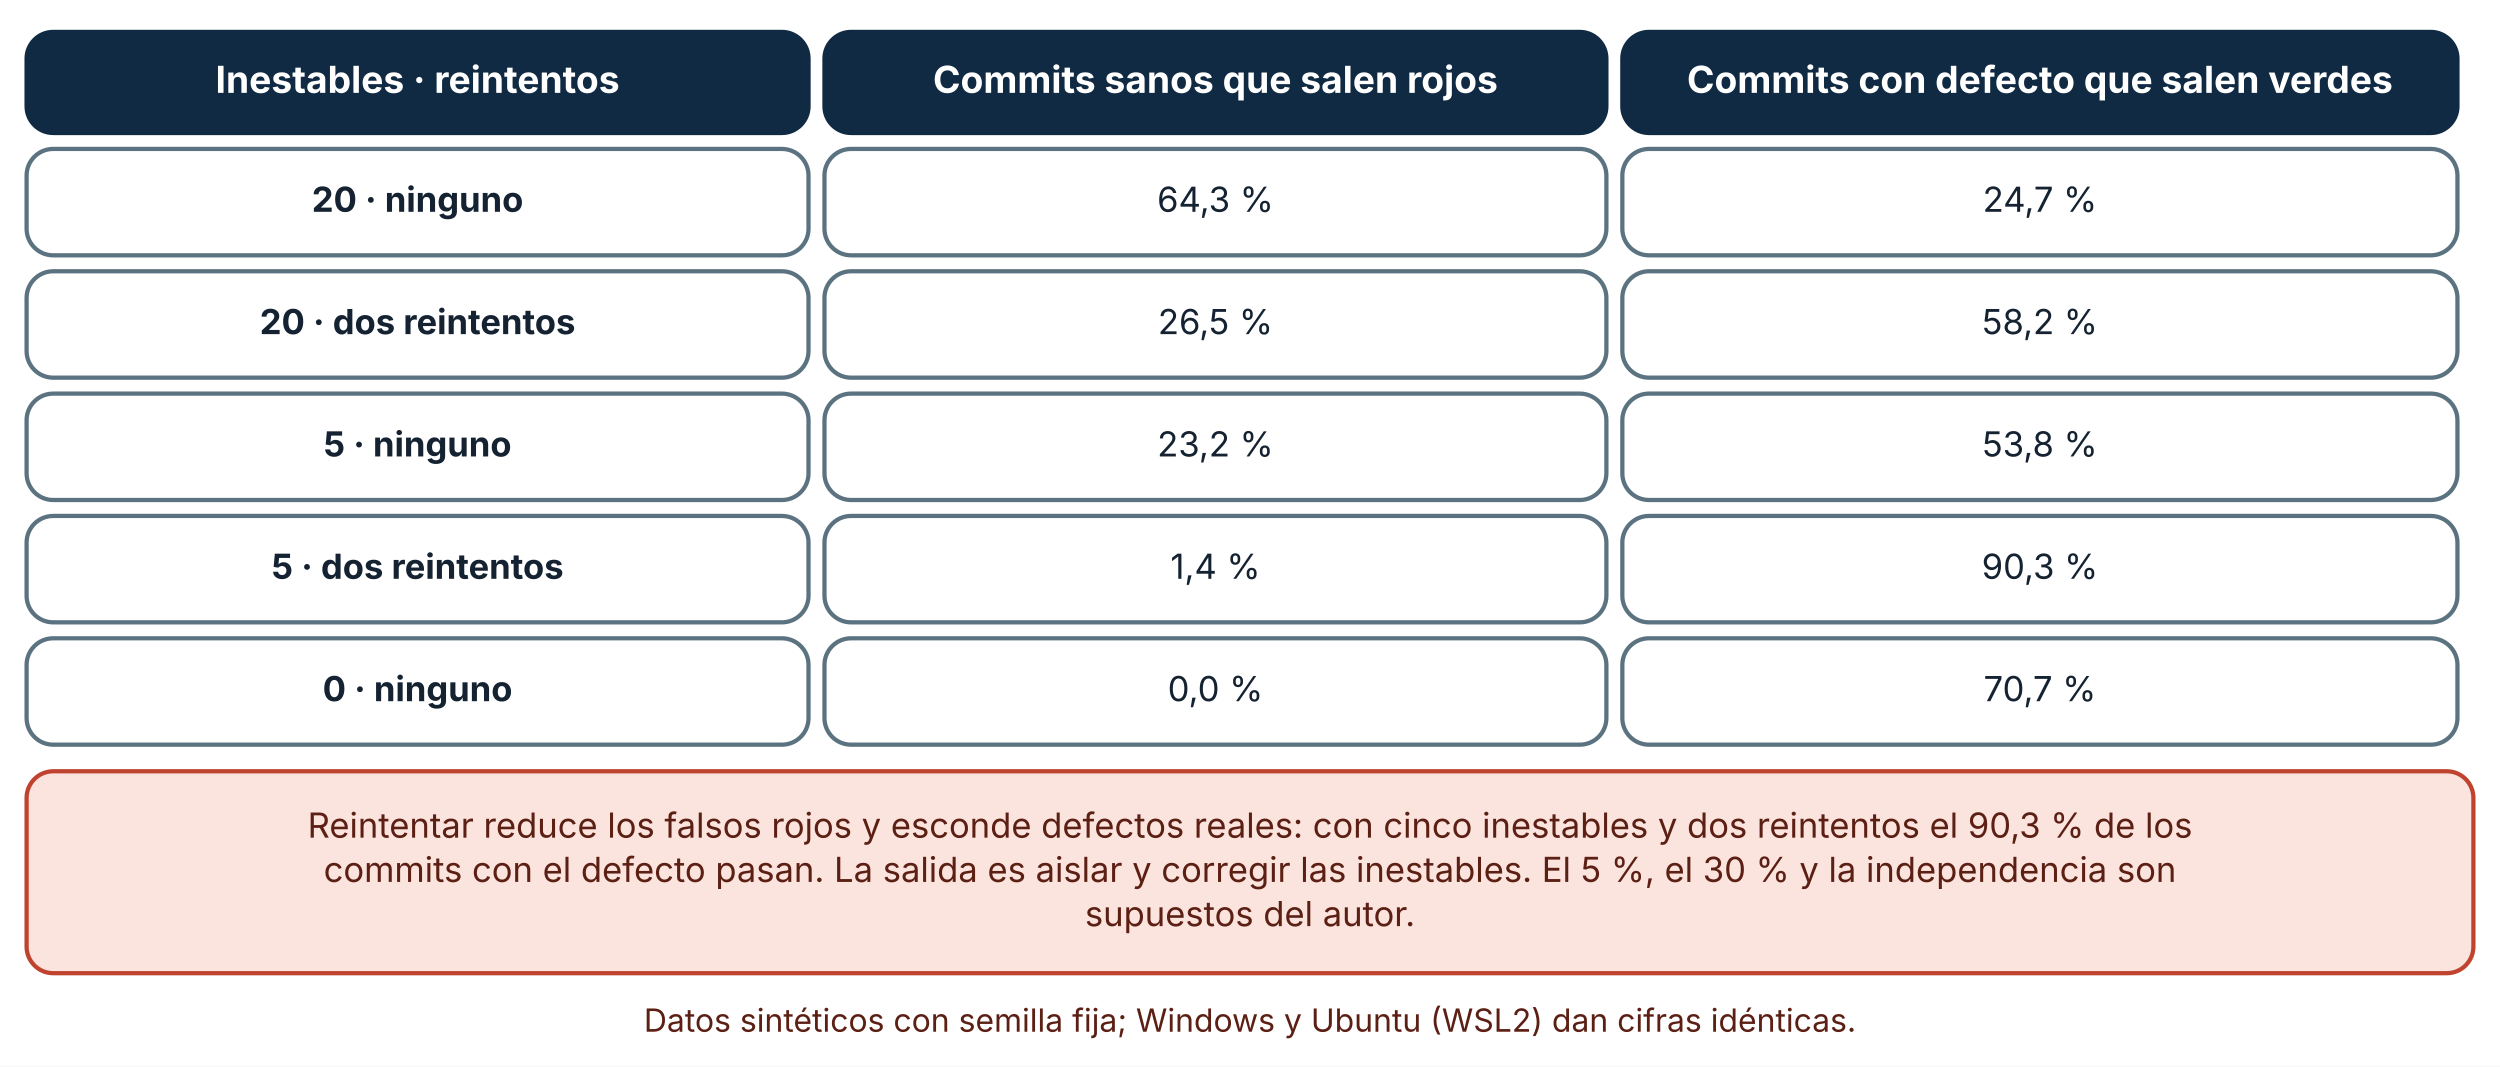
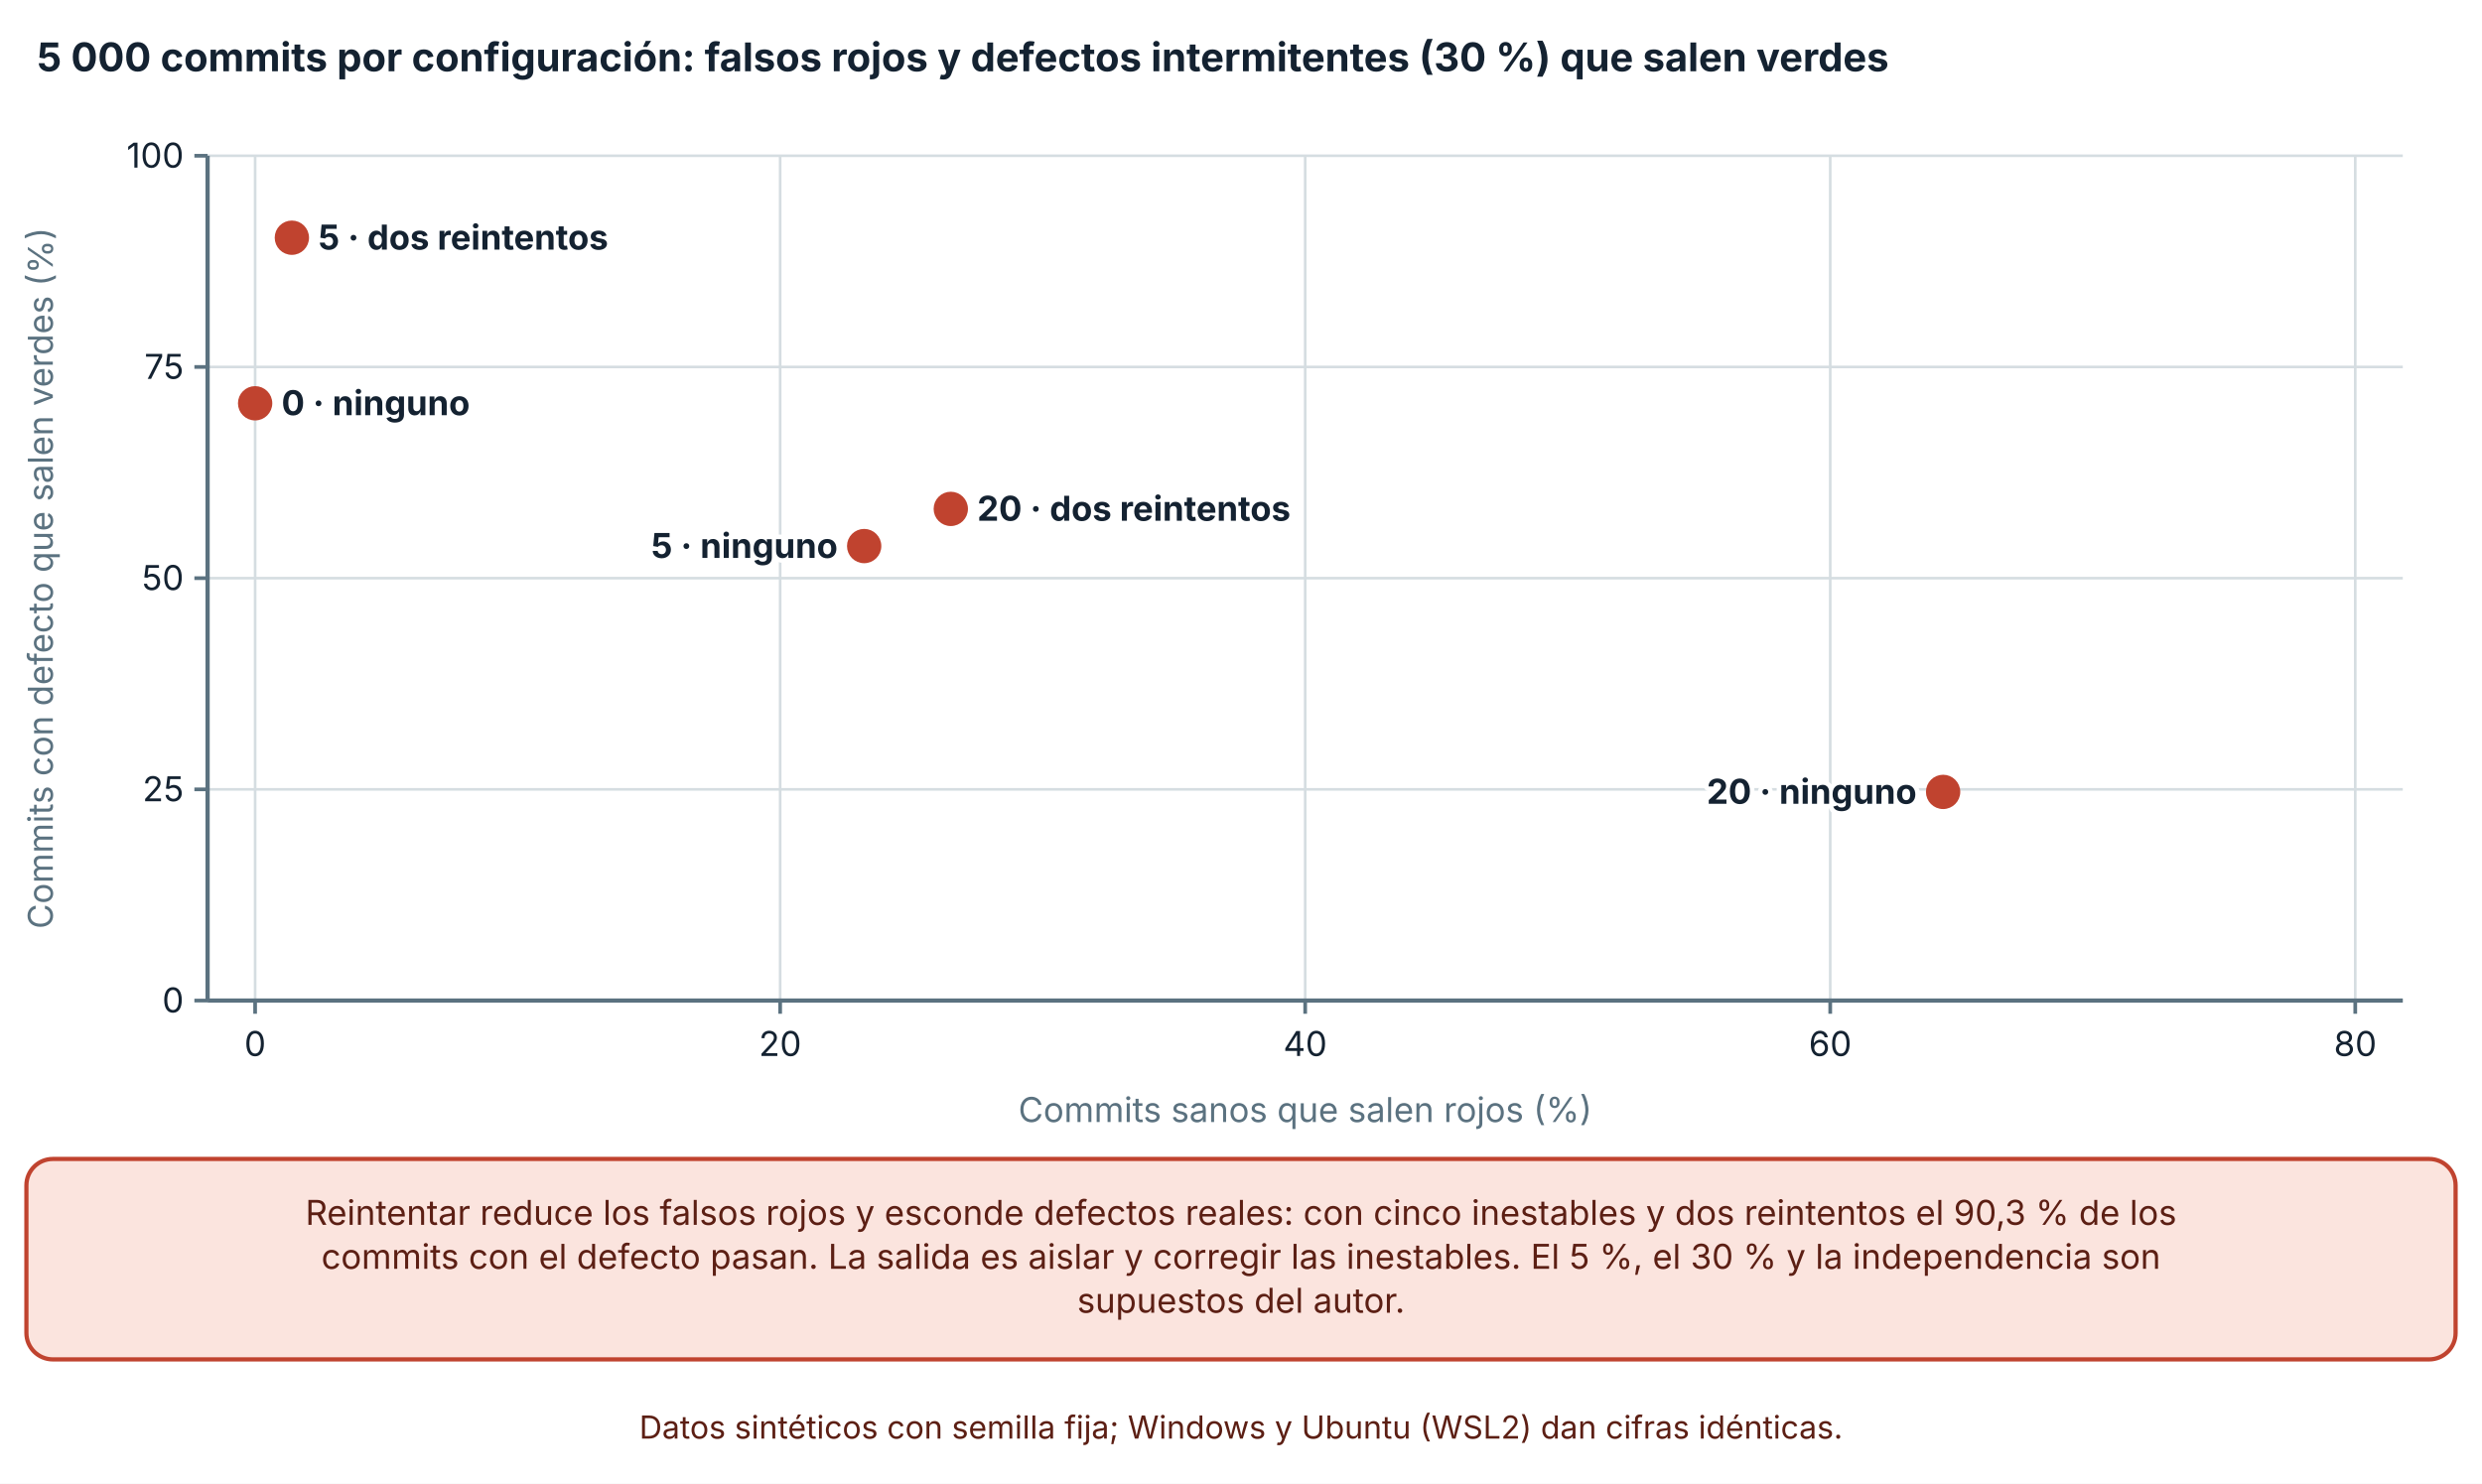
- <svg xmlns="http://www.w3.org/2000/svg" viewBox="0 0 940 401" width="940" height="401" role="img" aria-labelledby="t d" font-family="Inter, 'Segoe UI', system-ui, -apple-system, sans-serif">
+ <svg xmlns="http://www.w3.org/2000/svg" viewBox="0 0 940 562" width="940" height="562" role="img" aria-labelledby="t d" font-family="Inter, 'Segoe UI', system-ui, -apple-system, sans-serif">
  <defs>
    <marker id="arrow" viewBox="0 0 10 10" refX="9" refY="5" markerWidth="8" markerHeight="8" orient="auto-start-reverse">
      <path d="M0,0 L10,5 L0,10 z" fill="#32505f" />
    </marker>
    <marker id="arrow-coral" viewBox="0 0 10 10" refX="9" refY="5" markerWidth="8" markerHeight="8" orient="auto-start-reverse">
      <path d="M0,0 L10,5 L0,10 z" fill="#c0432f" />
    </marker>
  </defs>
-   <rect width="940" height="401" fill="#ffffff" />
-   <rect x="10" y="12" width="294" height="38" rx="10" fill="#102a43" stroke="#102a43" stroke-width="1.6" />
-   <text x="157" y="34.92" font-size="14" text-anchor="middle" font-weight="700" fill="#ffffff">
-     <tspan x="157" dy="0">Inestables · reintentos</tspan>
+   <rect width="940" height="562" fill="#ffffff" />
+   <text x="14" y="27" font-size="15" text-anchor="start" font-weight="700" fill="#142231">
+     <tspan x="14" dy="0">5 000 commits por configuración: falsos rojos y defectos intermitentes (30 %) que salen verdes</tspan>
  </text>
-   <rect x="310" y="12" width="294" height="38" rx="10" fill="#102a43" stroke="#102a43" stroke-width="1.6" />
-   <text x="457" y="34.92" font-size="14" text-anchor="middle" font-weight="700" fill="#ffffff">
-     <tspan x="457" dy="0">Commits sanos que salen rojos</tspan>
+   <line x1="78.62" y1="379" x2="910" y2="379" stroke="#d5dde1" stroke-width="1" />
+   <line x1="73.62" y1="379" x2="78.62" y2="379" stroke="#5b7280" stroke-width="1.4" />
+   <text x="69.62" y="383.5" font-size="13" text-anchor="end" font-weight="400" fill="#142231">
+     <tspan x="69.62" dy="0">0</tspan>
  </text>
-   <rect x="610" y="12" width="314" height="38" rx="10" fill="#102a43" stroke="#102a43" stroke-width="1.6" />
-   <text x="767" y="34.92" font-size="14" text-anchor="middle" font-weight="700" fill="#ffffff">
-     <tspan x="767" dy="0">Commits con defecto que salen verdes</tspan>
+   <line x1="78.62" y1="299" x2="910" y2="299" stroke="#d5dde1" stroke-width="1" />
+   <line x1="73.62" y1="299" x2="78.62" y2="299" stroke="#5b7280" stroke-width="1.4" />
+   <text x="69.62" y="303.5" font-size="13" text-anchor="end" font-weight="400" fill="#142231">
+     <tspan x="69.62" dy="0">25</tspan>
  </text>
-   <rect x="10" y="56" width="294" height="40" rx="10" fill="#ffffff" stroke="#5b7280" stroke-width="1.6" />
-   <text x="157" y="79.64" font-size="13" text-anchor="middle" font-weight="700" fill="#142231">
-     <tspan x="157" dy="0">20 · ninguno</tspan>
+   <line x1="78.62" y1="219" x2="910" y2="219" stroke="#d5dde1" stroke-width="1" />
+   <line x1="73.62" y1="219" x2="78.62" y2="219" stroke="#5b7280" stroke-width="1.4" />
+   <text x="69.62" y="223.5" font-size="13" text-anchor="end" font-weight="400" fill="#142231">
+     <tspan x="69.62" dy="0">50</tspan>
  </text>
-   <rect x="310" y="56" width="294" height="40" rx="10" fill="#ffffff" stroke="#5b7280" stroke-width="1.6" />
-   <text x="457" y="79.64" font-size="13" text-anchor="middle" font-weight="400" fill="#142231">
-     <tspan x="457" dy="0">64,3 %</tspan>
+   <line x1="78.62" y1="139" x2="910" y2="139" stroke="#d5dde1" stroke-width="1" />
+   <line x1="73.62" y1="139" x2="78.62" y2="139" stroke="#5b7280" stroke-width="1.4" />
+   <text x="69.62" y="143.5" font-size="13" text-anchor="end" font-weight="400" fill="#142231">
+     <tspan x="69.62" dy="0">75</tspan>
  </text>
-   <rect x="610" y="56" width="314" height="40" rx="10" fill="#ffffff" stroke="#5b7280" stroke-width="1.6" />
-   <text x="767" y="79.64" font-size="13" text-anchor="middle" font-weight="400" fill="#142231">
-     <tspan x="767" dy="0">24,7 %</tspan>
+   <line x1="78.62" y1="59" x2="910" y2="59" stroke="#d5dde1" stroke-width="1" />
+   <line x1="73.62" y1="59" x2="78.62" y2="59" stroke="#5b7280" stroke-width="1.4" />
+   <text x="69.62" y="63.5" font-size="13" text-anchor="end" font-weight="400" fill="#142231">
+     <tspan x="69.62" dy="0">100</tspan>
  </text>
-   <rect x="10" y="102" width="294" height="40" rx="10" fill="#ffffff" stroke="#5b7280" stroke-width="1.6" />
-   <text x="157" y="125.64" font-size="13" text-anchor="middle" font-weight="700" fill="#142231">
-     <tspan x="157" dy="0">20 · dos reintentos</tspan>
+   <line x1="78.62" y1="59" x2="78.62" y2="379" stroke="#5b7280" stroke-width="1.6" />
+   <line x1="96.62" y1="59" x2="96.62" y2="379" stroke="#d5dde1" stroke-width="1" />
+   <line x1="96.62" y1="379" x2="96.62" y2="384" stroke="#5b7280" stroke-width="1.4" />
+   <text x="96.62" y="400" font-size="13" text-anchor="middle" font-weight="400" fill="#142231">
+     <tspan x="96.62" dy="0">0</tspan>
  </text>
-   <rect x="310" y="102" width="294" height="40" rx="10" fill="#ffffff" stroke="#5b7280" stroke-width="1.6" />
-   <text x="457" y="125.64" font-size="13" text-anchor="middle" font-weight="400" fill="#142231">
-     <tspan x="457" dy="0">26,5 %</tspan>
+   <line x1="295.465" y1="59" x2="295.465" y2="379" stroke="#d5dde1" stroke-width="1" />
+   <line x1="295.465" y1="379" x2="295.465" y2="384" stroke="#5b7280" stroke-width="1.4" />
+   <text x="295.465" y="400" font-size="13" text-anchor="middle" font-weight="400" fill="#142231">
+     <tspan x="295.465" dy="0">20</tspan>
  </text>
-   <rect x="610" y="102" width="314" height="40" rx="10" fill="#ffffff" stroke="#5b7280" stroke-width="1.6" />
-   <text x="767" y="125.64" font-size="13" text-anchor="middle" font-weight="400" fill="#142231">
-     <tspan x="767" dy="0">58,2 %</tspan>
+   <line x1="494.31" y1="59" x2="494.31" y2="379" stroke="#d5dde1" stroke-width="1" />
+   <line x1="494.31" y1="379" x2="494.31" y2="384" stroke="#5b7280" stroke-width="1.4" />
+   <text x="494.31" y="400" font-size="13" text-anchor="middle" font-weight="400" fill="#142231">
+     <tspan x="494.31" dy="0">40</tspan>
  </text>
-   <rect x="10" y="148" width="294" height="40" rx="10" fill="#ffffff" stroke="#5b7280" stroke-width="1.6" />
-   <text x="157" y="171.64" font-size="13" text-anchor="middle" font-weight="700" fill="#142231">
-     <tspan x="157" dy="0">5 · ninguno</tspan>
+   <line x1="693.155" y1="59" x2="693.155" y2="379" stroke="#d5dde1" stroke-width="1" />
+   <line x1="693.155" y1="379" x2="693.155" y2="384" stroke="#5b7280" stroke-width="1.4" />
+   <text x="693.155" y="400" font-size="13" text-anchor="middle" font-weight="400" fill="#142231">
+     <tspan x="693.155" dy="0">60</tspan>
  </text>
-   <rect x="310" y="148" width="294" height="40" rx="10" fill="#ffffff" stroke="#5b7280" stroke-width="1.6" />
-   <text x="457" y="171.64" font-size="13" text-anchor="middle" font-weight="400" fill="#142231">
-     <tspan x="457" dy="0">23,2 %</tspan>
+   <line x1="892" y1="59" x2="892" y2="379" stroke="#d5dde1" stroke-width="1" />
+   <line x1="892" y1="379" x2="892" y2="384" stroke="#5b7280" stroke-width="1.4" />
+   <text x="892" y="400" font-size="13" text-anchor="middle" font-weight="400" fill="#142231">
+     <tspan x="892" dy="0">80</tspan>
  </text>
-   <rect x="610" y="148" width="314" height="40" rx="10" fill="#ffffff" stroke="#5b7280" stroke-width="1.6" />
-   <text x="767" y="171.64" font-size="13" text-anchor="middle" font-weight="400" fill="#142231">
-     <tspan x="767" dy="0">53,8 %</tspan>
+   <line x1="78.62" y1="379" x2="910" y2="379" stroke="#5b7280" stroke-width="1.6" />
+   <text x="20" y="219" font-size="13" text-anchor="middle" font-weight="400" fill="#5b7280" transform="rotate(-90 20 219)">Commits con defecto que salen verdes (%)</text>
+   <text x="494.31" y="425" font-size="13" text-anchor="middle" font-weight="400" fill="#5b7280">
+     <tspan x="494.31" dy="0">Commits sanos que salen rojos (%)</tspan>
  </text>
-   <rect x="10" y="194" width="294" height="40" rx="10" fill="#ffffff" stroke="#5b7280" stroke-width="1.6" />
-   <text x="157" y="217.64" font-size="13" text-anchor="middle" font-weight="700" fill="#142231">
-     <tspan x="157" dy="0">5 · dos reintentos</tspan>
+   <circle cx="735.907" cy="299.96" r="5.5" fill="#c0432f" stroke="#c0432f" stroke-width="2" />
+   <text x="725.907" y="304.46" font-size="13" text-anchor="end" font-weight="700" fill="#142231" stroke="#ffffff" stroke-width="3.5" stroke-linejoin="round" paint-order="stroke">
+     <tspan x="725.907" dy="0">20 · ninguno</tspan>
  </text>
-   <rect x="310" y="194" width="294" height="40" rx="10" fill="#ffffff" stroke="#5b7280" stroke-width="1.6" />
-   <text x="457" y="217.64" font-size="13" text-anchor="middle" font-weight="400" fill="#142231">
-     <tspan x="457" dy="0">1,4 %</tspan>
+   <circle cx="360.09" cy="192.76" r="5.5" fill="#c0432f" stroke="#c0432f" stroke-width="2" />
+   <text x="370.09" y="197.26" font-size="13" text-anchor="start" font-weight="700" fill="#142231" stroke="#ffffff" stroke-width="3.5" stroke-linejoin="round" paint-order="stroke">
+     <tspan x="370.09" dy="0">20 · dos reintentos</tspan>
  </text>
-   <rect x="610" y="194" width="314" height="40" rx="10" fill="#ffffff" stroke="#5b7280" stroke-width="1.6" />
-   <text x="767" y="217.64" font-size="13" text-anchor="middle" font-weight="400" fill="#142231">
-     <tspan x="767" dy="0">90,3 %</tspan>
+   <circle cx="327.28" cy="206.84" r="5.5" fill="#c0432f" stroke="#c0432f" stroke-width="2" />
+   <text x="317.28" y="211.34" font-size="13" text-anchor="end" font-weight="700" fill="#142231" stroke="#ffffff" stroke-width="3.5" stroke-linejoin="round" paint-order="stroke">
+     <tspan x="317.28" dy="0">5 · ninguno</tspan>
  </text>
-   <rect x="10" y="240" width="294" height="40" rx="10" fill="#ffffff" stroke="#5b7280" stroke-width="1.6" />
-   <text x="157" y="263.64" font-size="13" text-anchor="middle" font-weight="700" fill="#142231">
-     <tspan x="157" dy="0">0 · ninguno</tspan>
+   <circle cx="110.539" cy="90.04" r="5.5" fill="#c0432f" stroke="#c0432f" stroke-width="2" />
+   <text x="120.539" y="94.54" font-size="13" text-anchor="start" font-weight="700" fill="#142231" stroke="#ffffff" stroke-width="3.5" stroke-linejoin="round" paint-order="stroke">
+     <tspan x="120.539" dy="0">5 · dos reintentos</tspan>
  </text>
-   <rect x="310" y="240" width="294" height="40" rx="10" fill="#ffffff" stroke="#5b7280" stroke-width="1.6" />
-   <text x="457" y="263.64" font-size="13" text-anchor="middle" font-weight="400" fill="#142231">
-     <tspan x="457" dy="0">0,0 %</tspan>
+   <circle cx="96.62" cy="152.76" r="5.5" fill="#c0432f" stroke="#c0432f" stroke-width="2" />
+   <text x="106.62" y="157.26" font-size="13" text-anchor="start" font-weight="700" fill="#142231" stroke="#ffffff" stroke-width="3.5" stroke-linejoin="round" paint-order="stroke">
+     <tspan x="106.62" dy="0">0 · ninguno</tspan>
  </text>
-   <rect x="610" y="240" width="314" height="40" rx="10" fill="#ffffff" stroke="#5b7280" stroke-width="1.6" />
-   <text x="767" y="263.64" font-size="13" text-anchor="middle" font-weight="400" fill="#142231">
-     <tspan x="767" dy="0">70,7 %</tspan>
-   </text>
-   <rect x="10" y="290" width="920" height="75.92" rx="10" fill="#fbe4de" stroke="#c0432f" stroke-width="1.6" />
-   <text x="470" y="314.96" font-size="13" text-anchor="middle" font-weight="400" fill="#5c1f14">
+   <rect x="10" y="439" width="920" height="75.92" rx="10" fill="#fbe4de" stroke="#c0432f" stroke-width="1.6" />
+   <text x="470" y="463.96" font-size="13" text-anchor="middle" font-weight="400" fill="#5c1f14">
    <tspan x="470" dy="0">Reintentar reduce los falsos rojos y esconde defectos reales: con cinco inestables y dos reintentos el 90,3 % de los</tspan>
  </text>
-   <text x="470" y="331.6" font-size="13" text-anchor="middle" font-weight="400" fill="#5c1f14">
+   <text x="470" y="480.6" font-size="13" text-anchor="middle" font-weight="400" fill="#5c1f14">
    <tspan x="470" dy="0">commits con el defecto pasan. La salida es aislar y corregir las inestables. El 5 %, el 30 % y la independencia son</tspan>
  </text>
-   <text x="470" y="348.24" font-size="13" text-anchor="middle" font-weight="400" fill="#5c1f14">
+   <text x="470" y="497.24" font-size="13" text-anchor="middle" font-weight="400" fill="#5c1f14">
    <tspan x="470" dy="0">supuestos del autor.</tspan>
  </text>
-   <text x="470" y="387.92" font-size="12" text-anchor="middle" font-weight="400" fill="#5c1f14">
+   <text x="470" y="544.92" font-size="12" text-anchor="middle" font-weight="400" fill="#5c1f14">
    <tspan x="470" dy="0">Datos sintéticos con semilla fija; Windows y Ubuntu (WSL2) dan cifras idénticas.</tspan>
  </text>
</svg>
